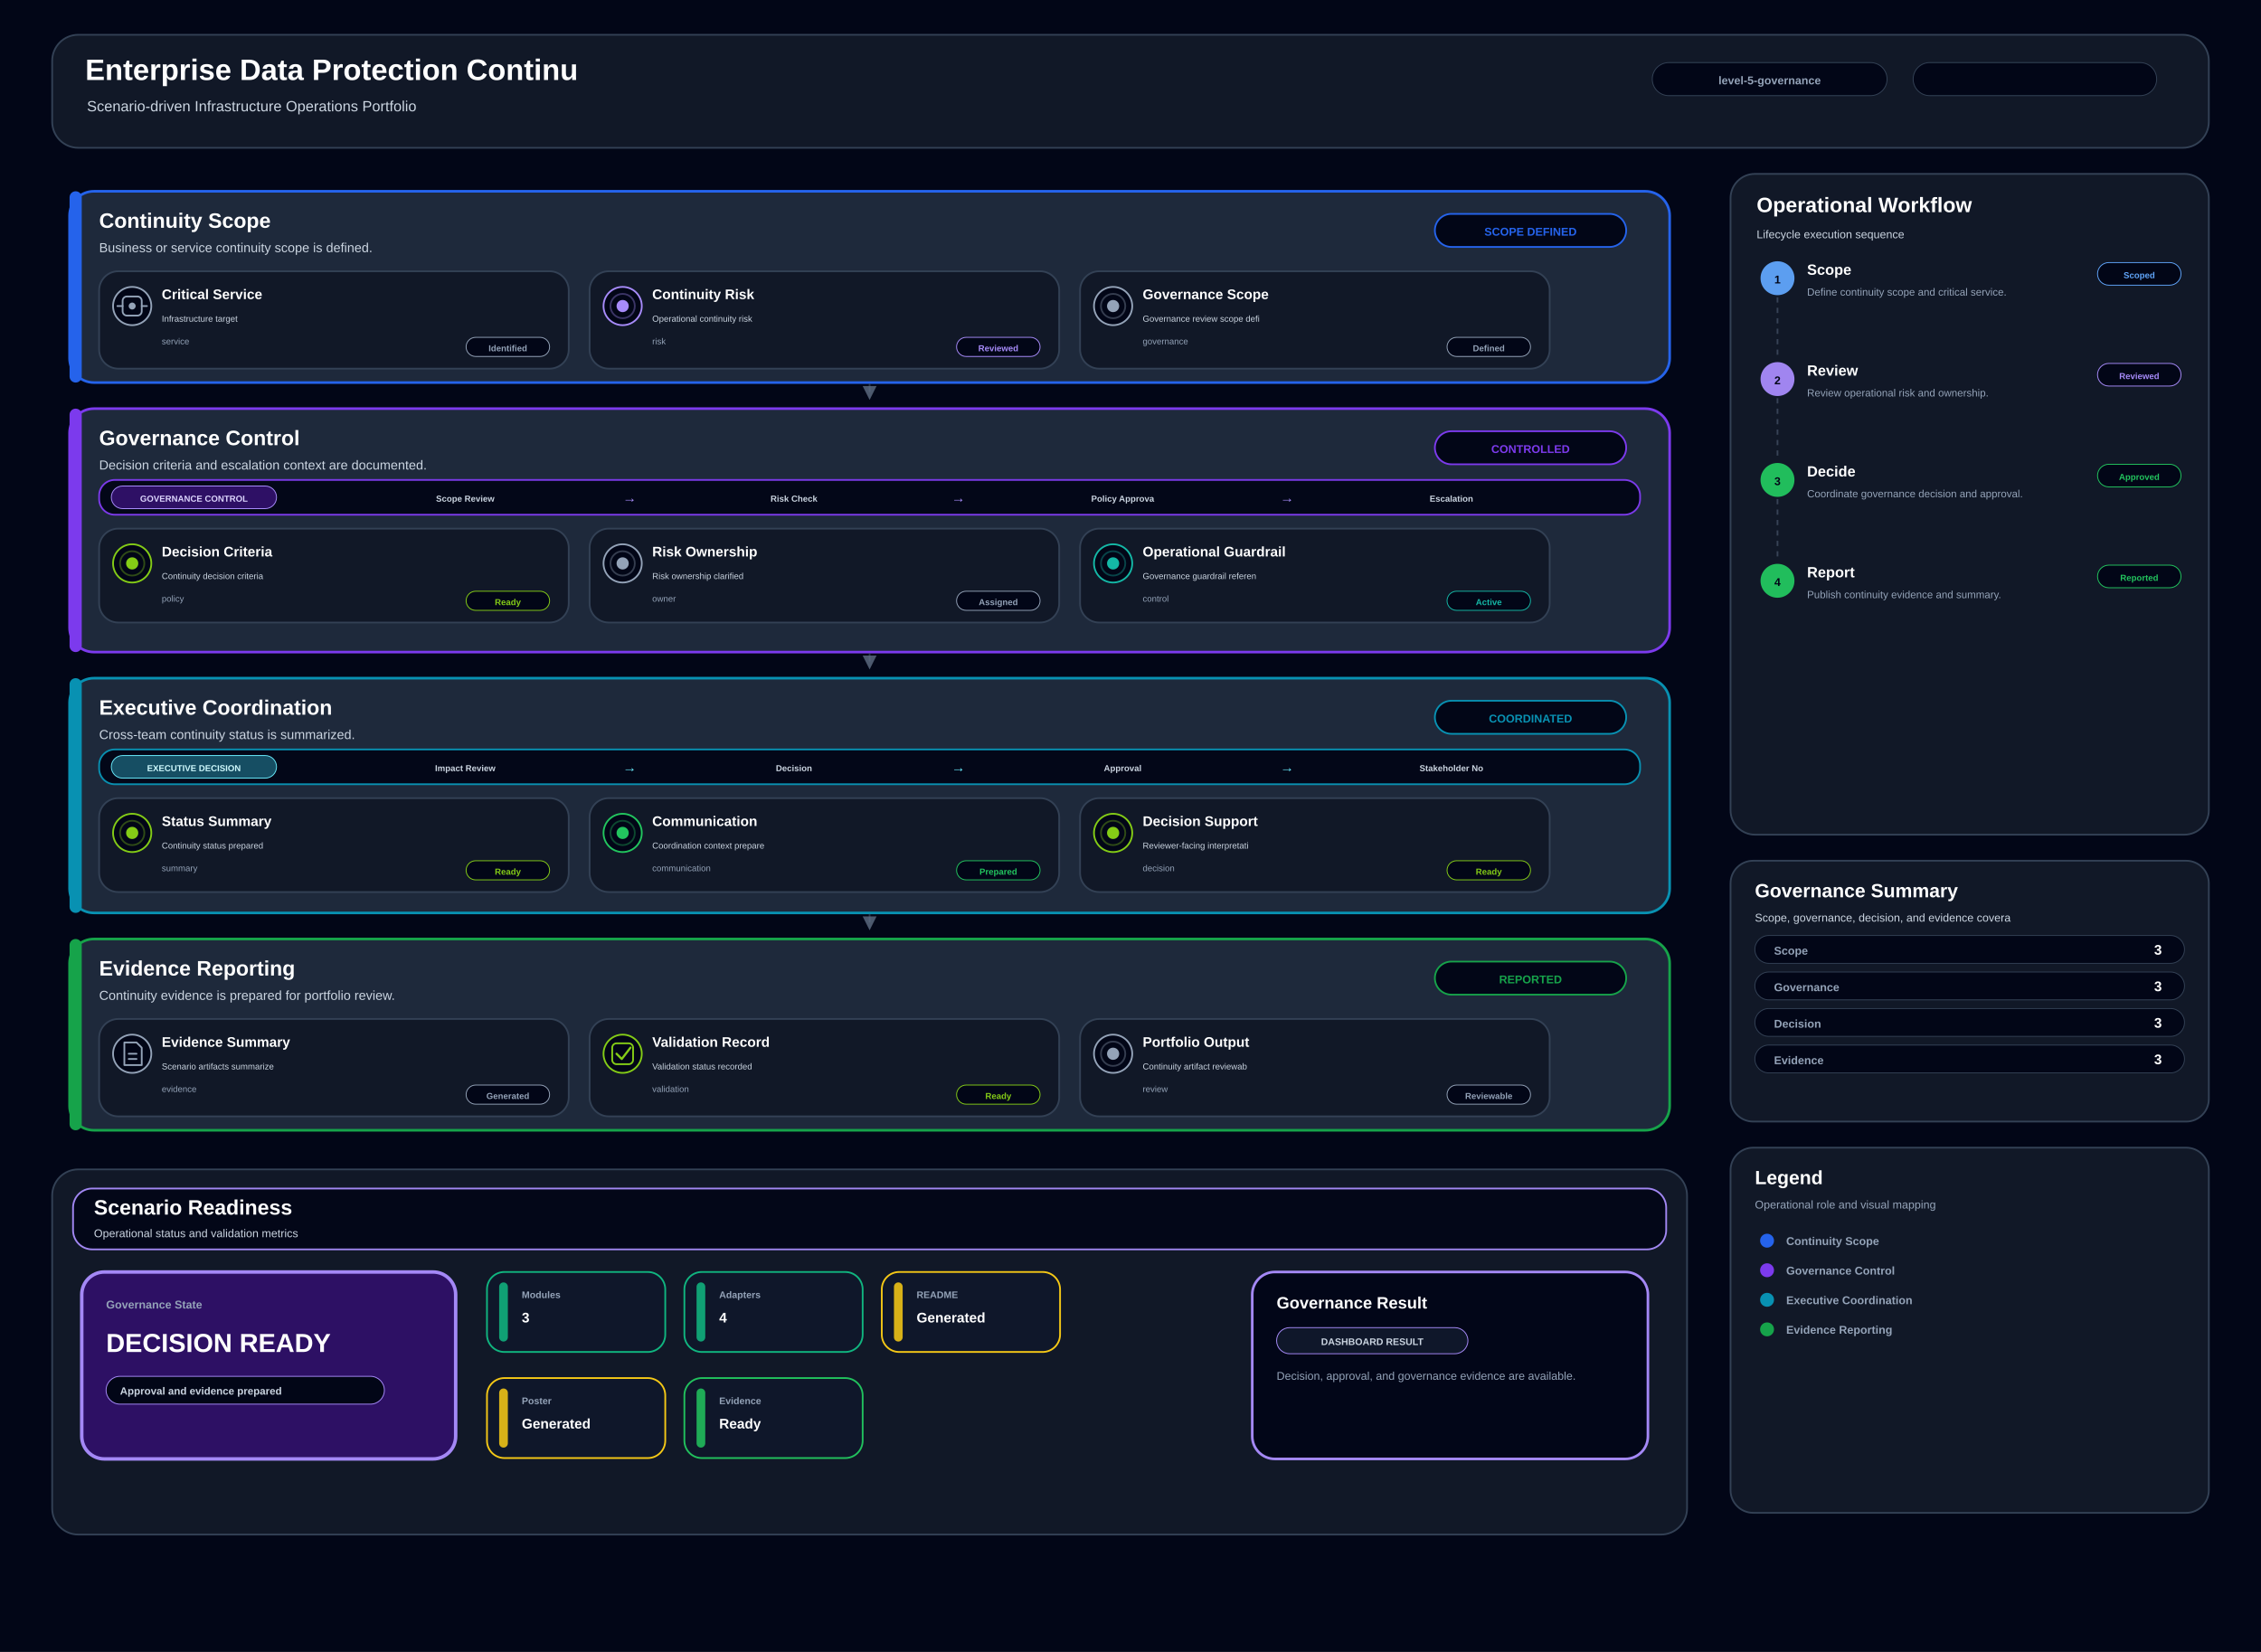
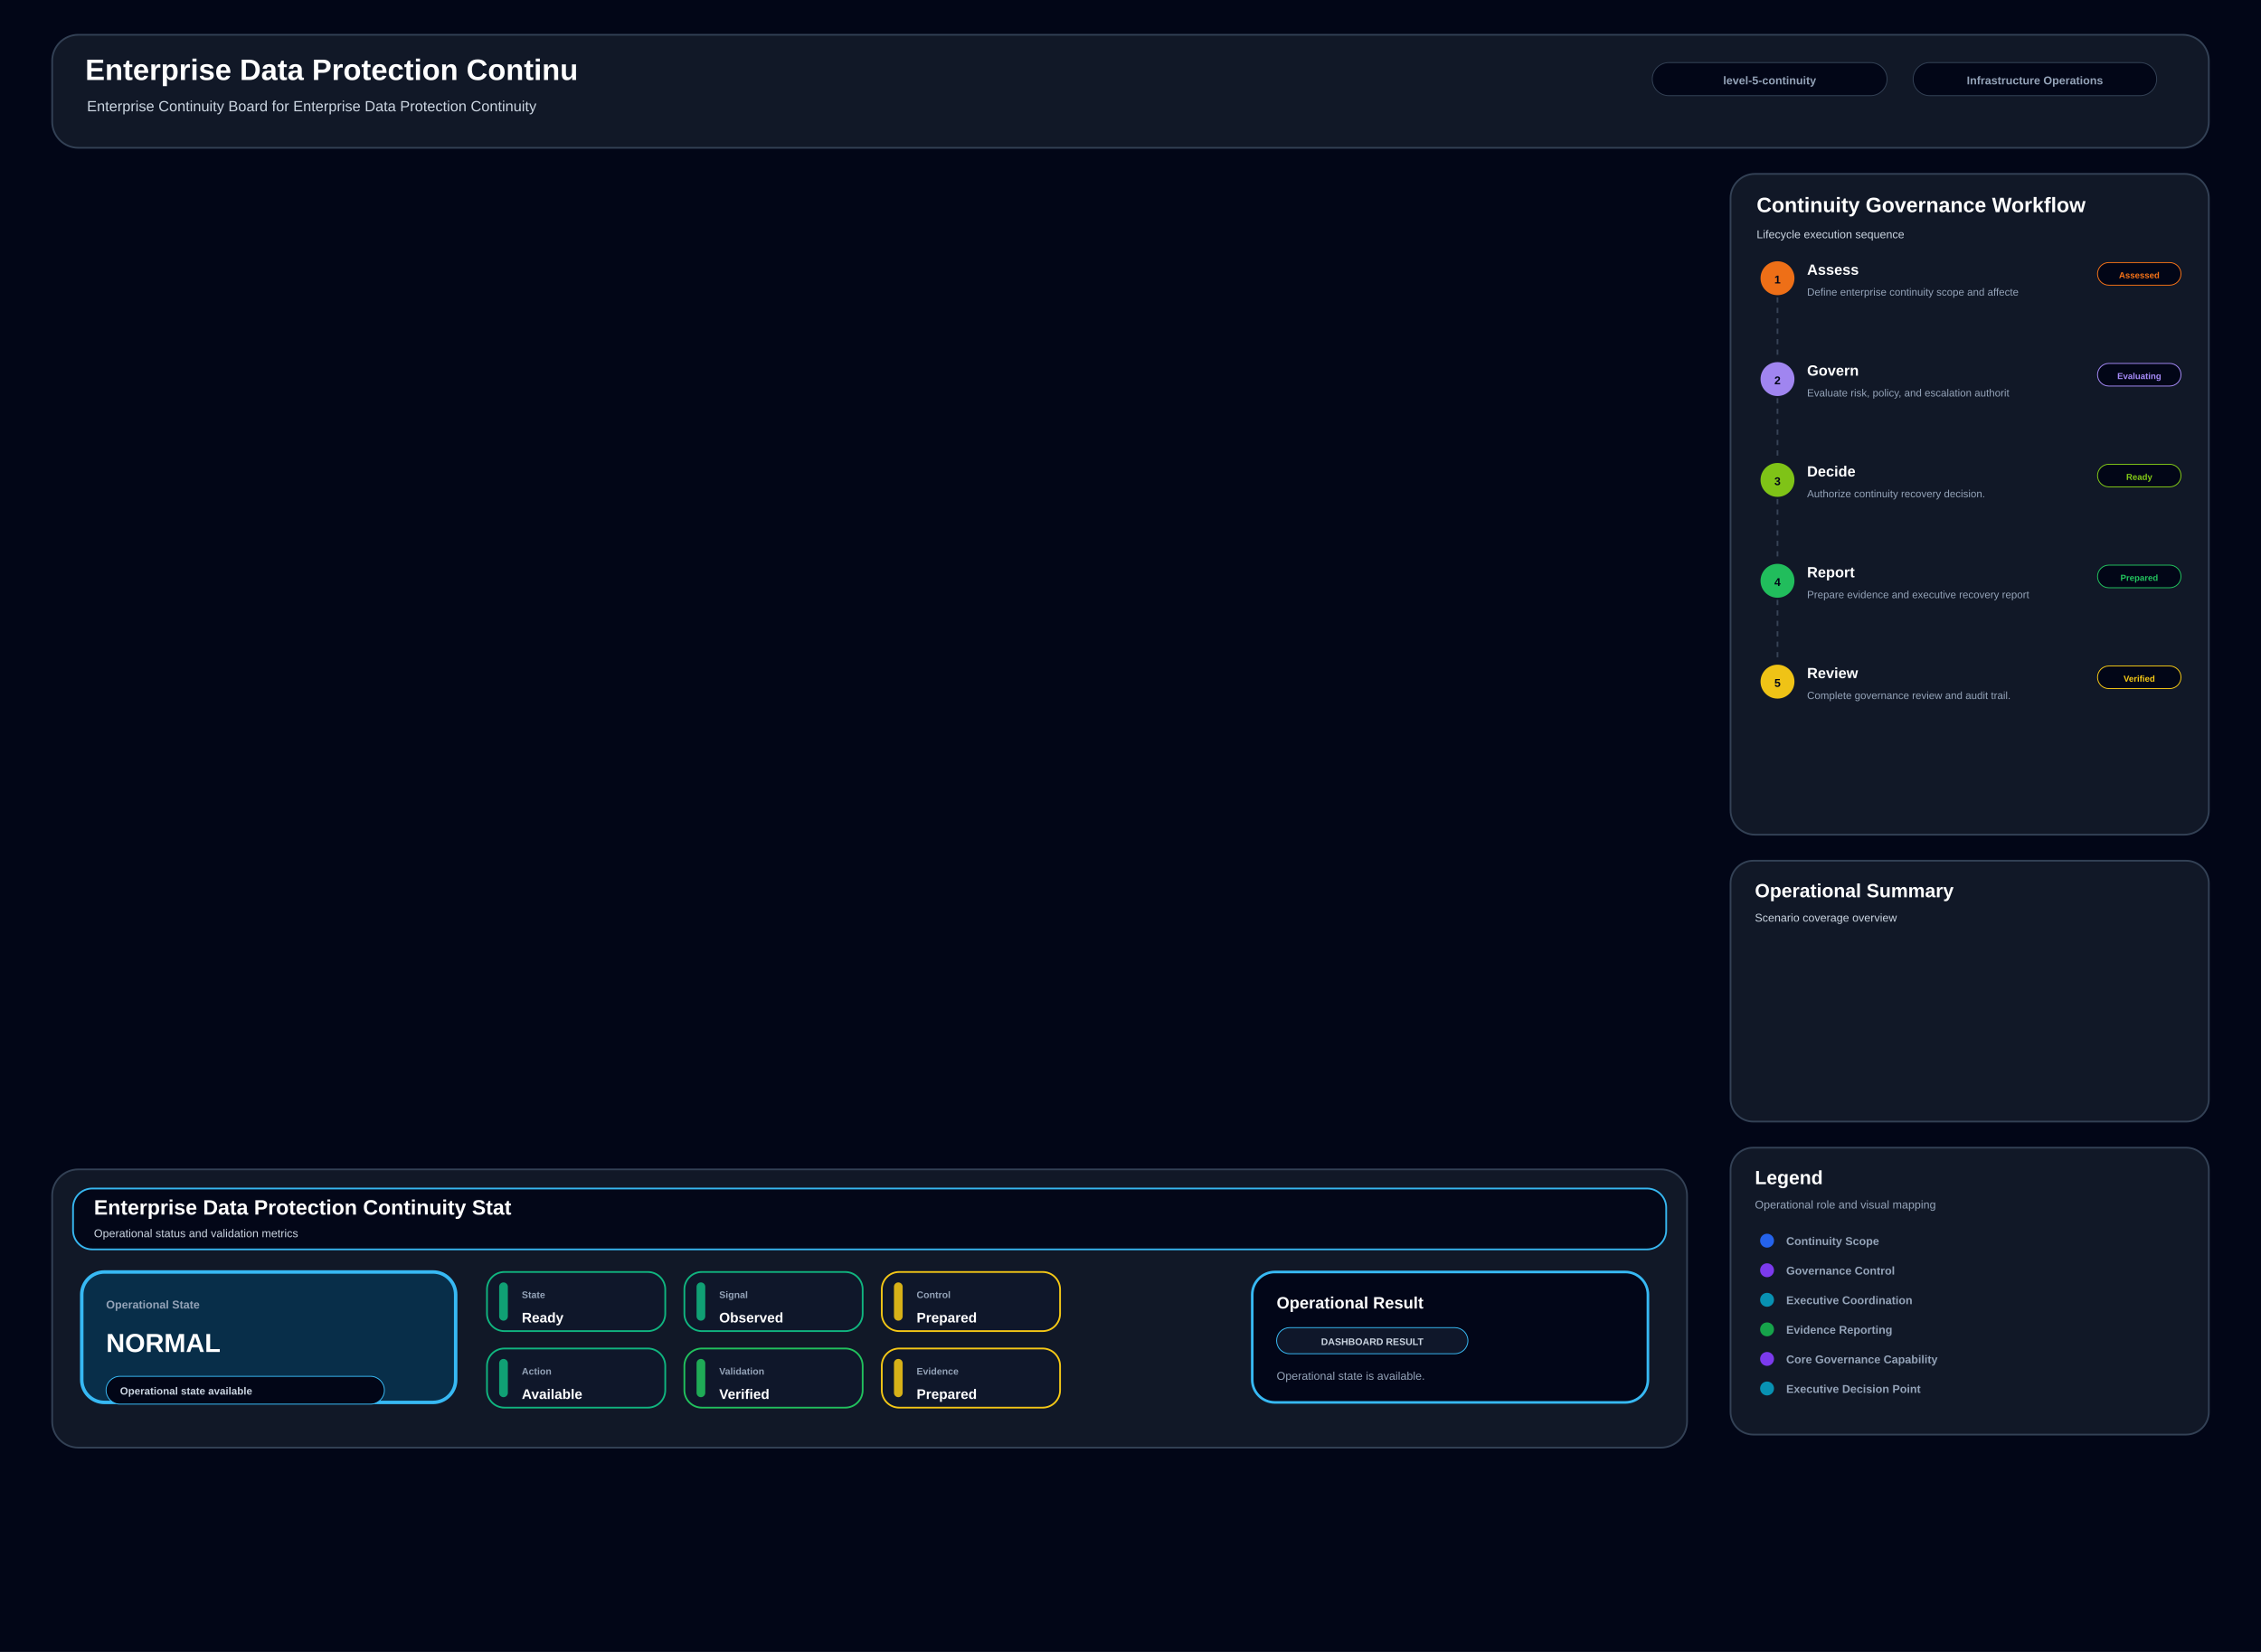
<svg xmlns="http://www.w3.org/2000/svg" width="2600" height="1900" viewBox="0 0 2600 1900" font-family="Arial, Helvetica, sans-serif">
  <style>text { font-family: Arial, Helvetica, sans-serif; letter-spacing: normal; word-spacing: normal; text-rendering: optimizeLegibility; font-kerning: normal; }</style>
  <style>text { font-family: Arial, Helvetica, sans-serif; letter-spacing: normal; word-spacing: normal; text-rendering: optimizeLegibility; font-kerning: normal; }</style>
  <rect width="2600" height="1900" fill="#020617" />
  <rect x="60" y="40" width="2480" height="130" rx="30" fill="#111827" stroke="#334155" stroke-width="2" />
  <text x="98" y="92" fill="#ffffff" font-size="34" font-weight="bold">Enterprise Data Protection Continu</text>
-   <text x="100" y="128" fill="#cbd5e1" font-size="17">Scenario-driven Infrastructure Operations Portfolio</text>
+   <text x="100" y="128" fill="#cbd5e1" font-size="17">Enterprise Continuity Board for Enterprise Data Protection Continuity</text>
  <rect x="1900" y="72" width="270" height="38" rx="19" fill="#020617" stroke="#334155" stroke-width="1" />
-   <text x="2035" y="97" fill="#94a3b8" font-size="13" text-anchor="middle" font-weight="bold">level-5-governance</text>
+   <text x="2035" y="97" fill="#94a3b8" font-size="13" text-anchor="middle" font-weight="bold">level-5-continuity</text>
  <rect x="2200" y="72" width="280" height="38" rx="19" fill="#020617" stroke="#334155" stroke-width="1" />
-   <text x="2340" y="97" fill="#94a3b8" font-size="13" text-anchor="middle" font-weight="bold" />
-   <rect x="80" y="220" width="1840" height="220" rx="28" fill="#1e293b" stroke="#2563eb" stroke-width="3" />
-   <rect x="80" y="220" width="14" height="220" rx="7" fill="#2563eb" />
-   <text x="114" y="262" fill="#ffffff" font-size="24" font-weight="bold">Continuity Scope</text>
-   <text x="114" y="290" fill="#cbd5e1" font-size="15">Business or service continuity scope is defined.</text>
-   <rect x="1650" y="246" width="220" height="38" rx="19" fill="#020617" stroke="#2563eb" stroke-width="2" />
-   <text x="1760" y="271" fill="#2563eb" font-size="13" text-anchor="middle" font-weight="bold">SCOPE DEFINED</text>
-   <rect x="114" y="312" width="540" height="112" rx="22" fill="#111827" stroke="#334155" stroke-width="2" />
-   <circle cx="152" cy="352" r="22" fill="#020617" stroke="#94a3b8" stroke-width="2" />
-   <rect x="141" y="341" width="22" height="22" rx="5" fill="none" stroke="#94a3b8" stroke-width="2" />
-   <circle cx="152" cy="352" r="4" fill="#94a3b8" />
-   <line x1="135" y1="352" x2="141" y2="352" stroke="#94a3b8" stroke-width="2" stroke-linecap="round" />
-   <line x1="163" y1="352" x2="169" y2="352" stroke="#94a3b8" stroke-width="2" stroke-linecap="round" />
-   <text x="186" y="344" fill="#ffffff" font-size="16" font-weight="bold">Critical Service</text>
-   <text x="186" y="370" fill="#cbd5e1" font-size="10">Infrastructure target</text>
-   <text x="186" y="396" fill="#94a3b8" font-size="10">service</text>
-   <rect x="536" y="388" width="96" height="22" rx="11" fill="#020617" stroke="#94a3b8" stroke-width="1" />
-   <text x="584" y="404" fill="#94a3b8" font-size="10" text-anchor="middle" font-weight="bold">Identified</text>
-   <rect x="678" y="312" width="540" height="112" rx="22" fill="#111827" stroke="#334155" stroke-width="2" />
-   <circle cx="716" cy="352" r="22" fill="#020617" stroke="#a78bfa" stroke-width="2" />
-   <circle cx="716" cy="352" r="7" fill="#a78bfa" />
-   <circle cx="716" cy="352" r="14" fill="none" stroke="#a78bfa" stroke-width="2" opacity="0.35" />
-   <text x="750" y="344" fill="#ffffff" font-size="16" font-weight="bold">Continuity Risk</text>
-   <text x="750" y="370" fill="#cbd5e1" font-size="10">Operational continuity risk </text>
-   <text x="750" y="396" fill="#94a3b8" font-size="10">risk</text>
-   <rect x="1100" y="388" width="96" height="22" rx="11" fill="#020617" stroke="#a78bfa" stroke-width="1" />
-   <text x="1148" y="404" fill="#a78bfa" font-size="10" text-anchor="middle" font-weight="bold">Reviewed</text>
-   <rect x="1242" y="312" width="540" height="112" rx="22" fill="#111827" stroke="#334155" stroke-width="2" />
-   <circle cx="1280" cy="352" r="22" fill="#020617" stroke="#94a3b8" stroke-width="2" />
-   <circle cx="1280" cy="352" r="7" fill="#94a3b8" />
-   <circle cx="1280" cy="352" r="14" fill="none" stroke="#94a3b8" stroke-width="2" opacity="0.35" />
-   <text x="1314" y="344" fill="#ffffff" font-size="16" font-weight="bold">Governance Scope</text>
-   <text x="1314" y="370" fill="#cbd5e1" font-size="10">Governance review scope defi</text>
-   <text x="1314" y="396" fill="#94a3b8" font-size="10">governance</text>
-   <rect x="1664" y="388" width="96" height="22" rx="11" fill="#020617" stroke="#94a3b8" stroke-width="1" />
-   <text x="1712" y="404" fill="#94a3b8" font-size="10" text-anchor="middle" font-weight="bold">Defined</text>
-   <rect x="80" y="470" width="1840" height="280" rx="28" fill="#1e293b" stroke="#7c3aed" stroke-width="3" />
-   <rect x="80" y="470" width="14" height="280" rx="7" fill="#7c3aed" />
-   <text x="114" y="512" fill="#ffffff" font-size="24" font-weight="bold">Governance Control</text>
-   <text x="114" y="540" fill="#cbd5e1" font-size="15">Decision criteria and escalation context are documented.</text>
-   <rect x="1650" y="496" width="220" height="38" rx="19" fill="#020617" stroke="#7c3aed" stroke-width="2" />
-   <text x="1760" y="521" fill="#7c3aed" font-size="13" text-anchor="middle" font-weight="bold">CONTROLLED</text>
-   <rect x="114" y="552" width="1772" height="40" rx="18" fill="#020617" stroke="#7c3aed" stroke-width="2" opacity="0.98" />
-   <rect x="128" y="559" width="190" height="26" rx="13" fill="#2e1065" stroke="#a78bfa" stroke-width="1" />
-   <text x="223.0" y="577" fill="#ddd6fe" font-size="10" text-anchor="middle" font-weight="bold">GOVERNANCE CONTROL</text>
-   <text x="535.0" y="577" fill="#cbd5e1" font-size="10" text-anchor="middle" font-weight="bold">Scope Review</text>
-   <text x="724.0" y="578" fill="#a78bfa" font-size="16" text-anchor="middle" font-weight="bold">→</text>
-   <text x="913.0" y="577" fill="#cbd5e1" font-size="10" text-anchor="middle" font-weight="bold">Risk Check</text>
-   <text x="1102.0" y="578" fill="#a78bfa" font-size="16" text-anchor="middle" font-weight="bold">→</text>
-   <text x="1291.0" y="577" fill="#cbd5e1" font-size="10" text-anchor="middle" font-weight="bold">Policy Approva</text>
-   <text x="1480.0" y="578" fill="#a78bfa" font-size="16" text-anchor="middle" font-weight="bold">→</text>
-   <text x="1669.0" y="577" fill="#cbd5e1" font-size="10" text-anchor="middle" font-weight="bold">Escalation</text>
-   <rect x="114" y="608" width="540" height="108" rx="22" fill="#111827" stroke="#334155" stroke-width="2" />
-   <circle cx="152" cy="648" r="22" fill="#020617" stroke="#84cc16" stroke-width="2" />
-   <circle cx="152" cy="648" r="7" fill="#84cc16" />
-   <circle cx="152" cy="648" r="14" fill="none" stroke="#84cc16" stroke-width="2" opacity="0.35" />
-   <text x="186" y="640" fill="#ffffff" font-size="16" font-weight="bold">Decision Criteria</text>
-   <text x="186" y="666" fill="#cbd5e1" font-size="10">Continuity decision criteria</text>
-   <text x="186" y="692" fill="#94a3b8" font-size="10">policy</text>
-   <rect x="536" y="680" width="96" height="22" rx="11" fill="#020617" stroke="#84cc16" stroke-width="1" />
-   <text x="584" y="696" fill="#84cc16" font-size="10" text-anchor="middle" font-weight="bold">Ready</text>
-   <rect x="678" y="608" width="540" height="108" rx="22" fill="#111827" stroke="#334155" stroke-width="2" />
-   <circle cx="716" cy="648" r="22" fill="#020617" stroke="#94a3b8" stroke-width="2" />
-   <circle cx="716" cy="648" r="7" fill="#94a3b8" />
-   <circle cx="716" cy="648" r="14" fill="none" stroke="#94a3b8" stroke-width="2" opacity="0.35" />
-   <text x="750" y="640" fill="#ffffff" font-size="16" font-weight="bold">Risk Ownership</text>
-   <text x="750" y="666" fill="#cbd5e1" font-size="10">Risk ownership clarified</text>
-   <text x="750" y="692" fill="#94a3b8" font-size="10">owner</text>
-   <rect x="1100" y="680" width="96" height="22" rx="11" fill="#020617" stroke="#94a3b8" stroke-width="1" />
-   <text x="1148" y="696" fill="#94a3b8" font-size="10" text-anchor="middle" font-weight="bold">Assigned</text>
-   <rect x="1242" y="608" width="540" height="108" rx="22" fill="#111827" stroke="#334155" stroke-width="2" />
-   <circle cx="1280" cy="648" r="22" fill="#020617" stroke="#14b8a6" stroke-width="2" />
-   <circle cx="1280" cy="648" r="7" fill="#14b8a6" />
-   <circle cx="1280" cy="648" r="14" fill="none" stroke="#14b8a6" stroke-width="2" opacity="0.35" />
-   <text x="1314" y="640" fill="#ffffff" font-size="16" font-weight="bold">Operational Guardrail</text>
-   <text x="1314" y="666" fill="#cbd5e1" font-size="10">Governance guardrail referen</text>
-   <text x="1314" y="692" fill="#94a3b8" font-size="10">control</text>
-   <rect x="1664" y="680" width="96" height="22" rx="11" fill="#020617" stroke="#14b8a6" stroke-width="1" />
-   <text x="1712" y="696" fill="#14b8a6" font-size="10" text-anchor="middle" font-weight="bold">Active</text>
-   <rect x="80" y="780" width="1840" height="270" rx="28" fill="#1e293b" stroke="#0891b2" stroke-width="3" />
-   <rect x="80" y="780" width="14" height="270" rx="7" fill="#0891b2" />
-   <text x="114" y="822" fill="#ffffff" font-size="24" font-weight="bold">Executive Coordination</text>
-   <text x="114" y="850" fill="#cbd5e1" font-size="15">Cross-team continuity status is summarized.</text>
-   <rect x="1650" y="806" width="220" height="38" rx="19" fill="#020617" stroke="#0891b2" stroke-width="2" />
-   <text x="1760" y="831" fill="#0891b2" font-size="13" text-anchor="middle" font-weight="bold">COORDINATED</text>
-   <rect x="114" y="862" width="1772" height="40" rx="18" fill="#020617" stroke="#0891b2" stroke-width="2" opacity="0.98" />
-   <rect x="128" y="869" width="190" height="26" rx="13" fill="#164e63" stroke="#67e8f9" stroke-width="1" />
-   <text x="223.0" y="887" fill="#cffafe" font-size="10" text-anchor="middle" font-weight="bold">EXECUTIVE DECISION</text>
-   <text x="535.0" y="887" fill="#cbd5e1" font-size="10" text-anchor="middle" font-weight="bold">Impact Review</text>
-   <text x="724.0" y="888" fill="#67e8f9" font-size="16" text-anchor="middle" font-weight="bold">→</text>
-   <text x="913.0" y="887" fill="#cbd5e1" font-size="10" text-anchor="middle" font-weight="bold">Decision</text>
-   <text x="1102.0" y="888" fill="#67e8f9" font-size="16" text-anchor="middle" font-weight="bold">→</text>
-   <text x="1291.0" y="887" fill="#cbd5e1" font-size="10" text-anchor="middle" font-weight="bold">Approval</text>
-   <text x="1480.0" y="888" fill="#67e8f9" font-size="16" text-anchor="middle" font-weight="bold">→</text>
-   <text x="1669.0" y="887" fill="#cbd5e1" font-size="10" text-anchor="middle" font-weight="bold">Stakeholder No</text>
-   <rect x="114" y="918" width="540" height="108" rx="22" fill="#111827" stroke="#334155" stroke-width="2" />
-   <circle cx="152" cy="958" r="22" fill="#020617" stroke="#84cc16" stroke-width="2" />
-   <circle cx="152" cy="958" r="7" fill="#84cc16" />
-   <circle cx="152" cy="958" r="14" fill="none" stroke="#84cc16" stroke-width="2" opacity="0.35" />
-   <text x="186" y="950" fill="#ffffff" font-size="16" font-weight="bold">Status Summary</text>
-   <text x="186" y="976" fill="#cbd5e1" font-size="10">Continuity status prepared</text>
-   <text x="186" y="1002" fill="#94a3b8" font-size="10">summary</text>
-   <rect x="536" y="990" width="96" height="22" rx="11" fill="#020617" stroke="#84cc16" stroke-width="1" />
-   <text x="584" y="1006" fill="#84cc16" font-size="10" text-anchor="middle" font-weight="bold">Ready</text>
-   <rect x="678" y="918" width="540" height="108" rx="22" fill="#111827" stroke="#334155" stroke-width="2" />
-   <circle cx="716" cy="958" r="22" fill="#020617" stroke="#22c55e" stroke-width="2" />
-   <circle cx="716" cy="958" r="7" fill="#22c55e" />
-   <circle cx="716" cy="958" r="14" fill="none" stroke="#22c55e" stroke-width="2" opacity="0.35" />
-   <text x="750" y="950" fill="#ffffff" font-size="16" font-weight="bold">Communication</text>
-   <text x="750" y="976" fill="#cbd5e1" font-size="10">Coordination context prepare</text>
-   <text x="750" y="1002" fill="#94a3b8" font-size="10">communication</text>
-   <rect x="1100" y="990" width="96" height="22" rx="11" fill="#020617" stroke="#22c55e" stroke-width="1" />
-   <text x="1148" y="1006" fill="#22c55e" font-size="10" text-anchor="middle" font-weight="bold">Prepared</text>
-   <rect x="1242" y="918" width="540" height="108" rx="22" fill="#111827" stroke="#334155" stroke-width="2" />
-   <circle cx="1280" cy="958" r="22" fill="#020617" stroke="#84cc16" stroke-width="2" />
-   <circle cx="1280" cy="958" r="7" fill="#84cc16" />
-   <circle cx="1280" cy="958" r="14" fill="none" stroke="#84cc16" stroke-width="2" opacity="0.35" />
-   <text x="1314" y="950" fill="#ffffff" font-size="16" font-weight="bold">Decision Support</text>
-   <text x="1314" y="976" fill="#cbd5e1" font-size="10">Reviewer-facing interpretati</text>
-   <text x="1314" y="1002" fill="#94a3b8" font-size="10">decision</text>
-   <rect x="1664" y="990" width="96" height="22" rx="11" fill="#020617" stroke="#84cc16" stroke-width="1" />
-   <text x="1712" y="1006" fill="#84cc16" font-size="10" text-anchor="middle" font-weight="bold">Ready</text>
-   <rect x="80" y="1080" width="1840" height="220" rx="28" fill="#1e293b" stroke="#16a34a" stroke-width="3" />
-   <rect x="80" y="1080" width="14" height="220" rx="7" fill="#16a34a" />
-   <text x="114" y="1122" fill="#ffffff" font-size="24" font-weight="bold">Evidence Reporting</text>
-   <text x="114" y="1150" fill="#cbd5e1" font-size="15">Continuity evidence is prepared for portfolio review.</text>
-   <rect x="1650" y="1106" width="220" height="38" rx="19" fill="#020617" stroke="#16a34a" stroke-width="2" />
-   <text x="1760" y="1131" fill="#16a34a" font-size="13" text-anchor="middle" font-weight="bold">REPORTED</text>
-   <rect x="114" y="1172" width="540" height="112" rx="22" fill="#111827" stroke="#334155" stroke-width="2" />
-   <circle cx="152" cy="1212" r="22" fill="#020617" stroke="#94a3b8" stroke-width="2" />
-   <polygon points="143,1199 157,1199 163,1205 163,1225 143,1225" fill="none" stroke="#94a3b8" stroke-width="2" stroke-linejoin="round" />
-   <line x1="148" y1="1212" x2="157" y2="1212" stroke="#94a3b8" stroke-width="2" stroke-linecap="round" />
-   <line x1="148" y1="1218" x2="157" y2="1218" stroke="#94a3b8" stroke-width="2" stroke-linecap="round" />
-   <text x="186" y="1204" fill="#ffffff" font-size="16" font-weight="bold">Evidence Summary</text>
-   <text x="186" y="1230" fill="#cbd5e1" font-size="10">Scenario artifacts summarize</text>
-   <text x="186" y="1256" fill="#94a3b8" font-size="10">evidence</text>
-   <rect x="536" y="1248" width="96" height="22" rx="11" fill="#020617" stroke="#94a3b8" stroke-width="1" />
-   <text x="584" y="1264" fill="#94a3b8" font-size="10" text-anchor="middle" font-weight="bold">Generated</text>
-   <rect x="678" y="1172" width="540" height="112" rx="22" fill="#111827" stroke="#334155" stroke-width="2" />
-   <circle cx="716" cy="1212" r="22" fill="#020617" stroke="#84cc16" stroke-width="2" />
-   <rect x="704" y="1200" width="24" height="24" rx="5" fill="none" stroke="#84cc16" stroke-width="2" />
-   <polyline points="709,1212 715,1218 725,1205" fill="none" stroke="#84cc16" stroke-width="2.5" stroke-linecap="round" stroke-linejoin="round" />
-   <text x="750" y="1204" fill="#ffffff" font-size="16" font-weight="bold">Validation Record</text>
-   <text x="750" y="1230" fill="#cbd5e1" font-size="10">Validation status recorded</text>
-   <text x="750" y="1256" fill="#94a3b8" font-size="10">validation</text>
-   <rect x="1100" y="1248" width="96" height="22" rx="11" fill="#020617" stroke="#84cc16" stroke-width="1" />
-   <text x="1148" y="1264" fill="#84cc16" font-size="10" text-anchor="middle" font-weight="bold">Ready</text>
-   <rect x="1242" y="1172" width="540" height="112" rx="22" fill="#111827" stroke="#334155" stroke-width="2" />
-   <circle cx="1280" cy="1212" r="22" fill="#020617" stroke="#94a3b8" stroke-width="2" />
-   <circle cx="1280" cy="1212" r="7" fill="#94a3b8" />
-   <circle cx="1280" cy="1212" r="14" fill="none" stroke="#94a3b8" stroke-width="2" opacity="0.35" />
-   <text x="1314" y="1204" fill="#ffffff" font-size="16" font-weight="bold">Portfolio Output</text>
-   <text x="1314" y="1230" fill="#cbd5e1" font-size="10">Continuity artifact reviewab</text>
-   <text x="1314" y="1256" fill="#94a3b8" font-size="10">review</text>
-   <rect x="1664" y="1248" width="96" height="22" rx="11" fill="#020617" stroke="#94a3b8" stroke-width="1" />
-   <text x="1712" y="1264" fill="#94a3b8" font-size="10" text-anchor="middle" font-weight="bold">Reviewable</text>
-   <line x1="1000.0" y1="450" x2="1000.0" y2="442" stroke="#475569" stroke-width="2" stroke-linecap="round" stroke-dasharray="8 8" opacity="0.55" />
-   <polygon points="992.0,444 1008.0,444 1000.0,460" fill="#64748b" opacity="0.75" />
-   <line x1="1000.0" y1="760" x2="1000.0" y2="752" stroke="#475569" stroke-width="2" stroke-linecap="round" stroke-dasharray="8 8" opacity="0.55" />
-   <polygon points="992.0,754 1008.0,754 1000.0,770" fill="#64748b" opacity="0.75" />
-   <line x1="1000.0" y1="1060" x2="1000.0" y2="1052" stroke="#475569" stroke-width="2" stroke-linecap="round" stroke-dasharray="8 8" opacity="0.55" />
-   <polygon points="992.0,1054 1008.0,1054 1000.0,1070" fill="#64748b" opacity="0.75" />
+   <text x="2340" y="97" fill="#94a3b8" font-size="13" text-anchor="middle" font-weight="bold">Infrastructure Operations</text>
  <rect x="1990" y="200" width="550" height="760" rx="28" fill="#111827" stroke="#334155" stroke-width="2" />
-   <text x="2020" y="244" fill="#ffffff" font-size="24" font-weight="bold">Operational Workflow</text>
+   <text x="2020" y="244" fill="#ffffff" font-size="24" font-weight="bold">Continuity Governance Workflow</text>
  <text x="2020" y="274" fill="#cbd5e1" font-size="13">Lifecycle execution sequence</text>
-   <circle cx="2044" cy="320" r="18" fill="#60a5fa" stroke="#60a5fa" stroke-width="3" opacity="0.95" />
+   <circle cx="2044" cy="320" r="18" fill="#f97316" stroke="#f97316" stroke-width="3" opacity="0.95" />
  <text x="2044" y="326" fill="#020617" font-size="13" text-anchor="middle" font-weight="bold">1</text>
-   <text x="2078" y="316" fill="#ffffff" font-size="17" font-weight="bold">Scope</text>
-   <text x="2078" y="340" fill="#94a3b8" font-size="12">Define continuity scope and critical service.</text>
-   <rect x="2412" y="302" width="96" height="26" rx="13" fill="#020617" stroke="#60a5fa" stroke-width="1" />
-   <text x="2460" y="320" fill="#60a5fa" font-size="10" text-anchor="middle" font-weight="bold">Scoped</text>
+   <text x="2078" y="316" fill="#ffffff" font-size="17" font-weight="bold">Assess</text>
+   <text x="2078" y="340" fill="#94a3b8" font-size="12">Define enterprise continuity scope and affecte</text>
+   <rect x="2412" y="302" width="96" height="26" rx="13" fill="#020617" stroke="#f97316" stroke-width="1" />
+   <text x="2460" y="320" fill="#f97316" font-size="10" text-anchor="middle" font-weight="bold">Assessed</text>
  <line x1="2044" y1="342" x2="2044" y2="412" stroke="#475569" stroke-width="2" stroke-dasharray="6 6" opacity="0.7" />
  <circle cx="2044" cy="436" r="18" fill="#a78bfa" stroke="#a78bfa" stroke-width="3" opacity="0.95" />
  <text x="2044" y="442" fill="#020617" font-size="13" text-anchor="middle" font-weight="bold">2</text>
-   <text x="2078" y="432" fill="#ffffff" font-size="17" font-weight="bold">Review</text>
-   <text x="2078" y="456" fill="#94a3b8" font-size="12">Review operational risk and ownership.</text>
+   <text x="2078" y="432" fill="#ffffff" font-size="17" font-weight="bold">Govern</text>
+   <text x="2078" y="456" fill="#94a3b8" font-size="12">Evaluate risk, policy, and escalation authorit</text>
  <rect x="2412" y="418" width="96" height="26" rx="13" fill="#020617" stroke="#a78bfa" stroke-width="1" />
-   <text x="2460" y="436" fill="#a78bfa" font-size="10" text-anchor="middle" font-weight="bold">Reviewed</text>
+   <text x="2460" y="436" fill="#a78bfa" font-size="10" text-anchor="middle" font-weight="bold">Evaluating</text>
  <line x1="2044" y1="458" x2="2044" y2="528" stroke="#475569" stroke-width="2" stroke-dasharray="6 6" opacity="0.7" />
-   <circle cx="2044" cy="552" r="18" fill="#22c55e" stroke="#22c55e" stroke-width="3" opacity="0.95" />
+   <circle cx="2044" cy="552" r="18" fill="#84cc16" stroke="#84cc16" stroke-width="3" opacity="0.95" />
  <text x="2044" y="558" fill="#020617" font-size="13" text-anchor="middle" font-weight="bold">3</text>
  <text x="2078" y="548" fill="#ffffff" font-size="17" font-weight="bold">Decide</text>
-   <text x="2078" y="572" fill="#94a3b8" font-size="12">Coordinate governance decision and approval.</text>
-   <rect x="2412" y="534" width="96" height="26" rx="13" fill="#020617" stroke="#22c55e" stroke-width="1" />
-   <text x="2460" y="552" fill="#22c55e" font-size="10" text-anchor="middle" font-weight="bold">Approved</text>
+   <text x="2078" y="572" fill="#94a3b8" font-size="12">Authorize continuity recovery decision.</text>
+   <rect x="2412" y="534" width="96" height="26" rx="13" fill="#020617" stroke="#84cc16" stroke-width="1" />
+   <text x="2460" y="552" fill="#84cc16" font-size="10" text-anchor="middle" font-weight="bold">Ready</text>
  <line x1="2044" y1="574" x2="2044" y2="644" stroke="#475569" stroke-width="2" stroke-dasharray="6 6" opacity="0.7" />
  <circle cx="2044" cy="668" r="18" fill="#22c55e" stroke="#22c55e" stroke-width="3" opacity="0.95" />
  <text x="2044" y="674" fill="#020617" font-size="13" text-anchor="middle" font-weight="bold">4</text>
  <text x="2078" y="664" fill="#ffffff" font-size="17" font-weight="bold">Report</text>
-   <text x="2078" y="688" fill="#94a3b8" font-size="12">Publish continuity evidence and summary.</text>
+   <text x="2078" y="688" fill="#94a3b8" font-size="12">Prepare evidence and executive recovery report</text>
  <rect x="2412" y="650" width="96" height="26" rx="13" fill="#020617" stroke="#22c55e" stroke-width="1" />
-   <text x="2460" y="668" fill="#22c55e" font-size="10" text-anchor="middle" font-weight="bold">Reported</text>
+   <text x="2460" y="668" fill="#22c55e" font-size="10" text-anchor="middle" font-weight="bold">Prepared</text>
+   <line x1="2044" y1="690" x2="2044" y2="760" stroke="#475569" stroke-width="2" stroke-dasharray="6 6" opacity="0.7" />
+   <circle cx="2044" cy="784" r="18" fill="#facc15" stroke="#facc15" stroke-width="3" opacity="0.95" />
+   <text x="2044" y="790" fill="#020617" font-size="13" text-anchor="middle" font-weight="bold">5</text>
+   <text x="2078" y="780" fill="#ffffff" font-size="17" font-weight="bold">Review</text>
+   <text x="2078" y="804" fill="#94a3b8" font-size="12">Complete governance review and audit trail.</text>
+   <rect x="2412" y="766" width="96" height="26" rx="13" fill="#020617" stroke="#facc15" stroke-width="1" />
+   <text x="2460" y="784" fill="#facc15" font-size="10" text-anchor="middle" font-weight="bold">Verified</text>
  <rect x="1990" y="990" width="550" height="300" rx="26" fill="#111827" stroke="#334155" stroke-width="2" />
-   <text x="2018" y="1032" fill="#ffffff" font-size="22" font-weight="bold">Governance Summary</text>
-   <text x="2018" y="1060" fill="#cbd5e1" font-size="13">Scope, governance, decision, and evidence covera</text>
-   <rect x="2018" y="1076" width="494" height="32" rx="16" fill="#020617" stroke="#334155" stroke-width="1" />
-   <text x="2040" y="1098" fill="#94a3b8" font-size="13" font-weight="bold">Scope</text>
-   <text x="2486" y="1098" fill="#ffffff" font-size="16" text-anchor="end" font-weight="bold">3</text>
-   <rect x="2018" y="1118" width="494" height="32" rx="16" fill="#020617" stroke="#334155" stroke-width="1" />
-   <text x="2040" y="1140" fill="#94a3b8" font-size="13" font-weight="bold">Governance</text>
-   <text x="2486" y="1140" fill="#ffffff" font-size="16" text-anchor="end" font-weight="bold">3</text>
-   <rect x="2018" y="1160" width="494" height="32" rx="16" fill="#020617" stroke="#334155" stroke-width="1" />
-   <text x="2040" y="1182" fill="#94a3b8" font-size="13" font-weight="bold">Decision</text>
-   <text x="2486" y="1182" fill="#ffffff" font-size="16" text-anchor="end" font-weight="bold">3</text>
-   <rect x="2018" y="1202" width="494" height="32" rx="16" fill="#020617" stroke="#334155" stroke-width="1" />
-   <text x="2040" y="1224" fill="#94a3b8" font-size="13" font-weight="bold">Evidence</text>
-   <text x="2486" y="1224" fill="#ffffff" font-size="16" text-anchor="end" font-weight="bold">3</text>
-   <rect x="60" y="1345" width="1880" height="420" rx="30" fill="#111827" stroke="#334155" stroke-width="2" />
-   <rect x="84" y="1367" width="1832" height="70" rx="22" fill="#020617" stroke="#a78bfa" stroke-width="2" opacity="0.96" />
-   <text x="108" y="1397" fill="#ffffff" font-size="24" font-weight="bold">Scenario Readiness</text>
+   <text x="2018" y="1032" fill="#ffffff" font-size="22" font-weight="bold">Operational Summary</text>
+   <text x="2018" y="1060" fill="#cbd5e1" font-size="13">Scenario coverage overview</text>
+   <rect x="60" y="1345" width="1880" height="320" rx="30" fill="#111827" stroke="#334155" stroke-width="2" />
+   <rect x="84" y="1367" width="1832" height="70" rx="22" fill="#020617" stroke="#38bdf8" stroke-width="2" opacity="0.96" />
+   <text x="108" y="1397" fill="#ffffff" font-size="24" font-weight="bold">Enterprise Data Protection Continuity Stat</text>
  <text x="108" y="1423" fill="#cbd5e1" font-size="13">Operational status and validation metrics</text>
-   <rect x="94" y="1463" width="430" height="215" rx="26" fill="#2e1065" stroke="#a78bfa" stroke-width="4" opacity="0.98" />
-   <text x="122" y="1505" fill="#94a3b8" font-size="13" font-weight="bold">Governance State</text>
-   <text x="122" y="1555" fill="#ffffff" font-size="30" font-weight="bold">DECISION READY</text>
-   <rect x="122" y="1583" width="320" height="32" rx="16" fill="#020617" stroke="#a78bfa" stroke-width="1" />
-   <text x="138" y="1604" fill="#cbd5e1" font-size="12" font-weight="bold">Approval and evidence prepared</text>
-   <rect x="560" y="1463" width="205" height="92" rx="20" fill="#0f172a" stroke="#10b981" stroke-width="2" opacity="0.98" />
-   <rect x="574" y="1475" width="10" height="68" rx="5" fill="#10b981" opacity="0.85" />
-   <text x="600" y="1493" fill="#94a3b8" font-size="11" font-weight="bold">Modules</text>
-   <text x="600" y="1521" fill="#ffffff" font-size="16" font-weight="bold">3</text>
-   <rect x="787" y="1463" width="205" height="92" rx="20" fill="#0f172a" stroke="#10b981" stroke-width="2" opacity="0.98" />
-   <rect x="801" y="1475" width="10" height="68" rx="5" fill="#10b981" opacity="0.85" />
-   <text x="827" y="1493" fill="#94a3b8" font-size="11" font-weight="bold">Adapters</text>
-   <text x="827" y="1521" fill="#ffffff" font-size="16" font-weight="bold">4</text>
-   <rect x="1014" y="1463" width="205" height="92" rx="20" fill="#0f172a" stroke="#facc15" stroke-width="2" opacity="0.98" />
-   <rect x="1028" y="1475" width="10" height="68" rx="5" fill="#facc15" opacity="0.85" />
-   <text x="1054" y="1493" fill="#94a3b8" font-size="11" font-weight="bold">README</text>
-   <text x="1054" y="1521" fill="#ffffff" font-size="16" font-weight="bold">Generated</text>
-   <rect x="560" y="1585" width="205" height="92" rx="20" fill="#0f172a" stroke="#facc15" stroke-width="2" opacity="0.98" />
-   <rect x="574" y="1597" width="10" height="68" rx="5" fill="#facc15" opacity="0.85" />
-   <text x="600" y="1615" fill="#94a3b8" font-size="11" font-weight="bold">Poster</text>
-   <text x="600" y="1643" fill="#ffffff" font-size="16" font-weight="bold">Generated</text>
-   <rect x="787" y="1585" width="205" height="92" rx="20" fill="#0f172a" stroke="#22c55e" stroke-width="2" opacity="0.98" />
-   <rect x="801" y="1597" width="10" height="68" rx="5" fill="#22c55e" opacity="0.85" />
-   <text x="827" y="1615" fill="#94a3b8" font-size="11" font-weight="bold">Evidence</text>
-   <text x="827" y="1643" fill="#ffffff" font-size="16" font-weight="bold">Ready</text>
-   <rect x="1440" y="1463" width="455" height="215" rx="26" fill="#020617" stroke="#a78bfa" stroke-width="3" opacity="0.98" />
-   <text x="1468" y="1505" fill="#ffffff" font-size="19" font-weight="bold">Governance Result</text>
-   <rect x="1468" y="1527" width="220" height="30" rx="15" fill="#0f172a" stroke="#a78bfa" stroke-width="1" />
+   <rect x="94" y="1463" width="430" height="150" rx="26" fill="#082f49" stroke="#38bdf8" stroke-width="4" opacity="0.98" />
+   <text x="122" y="1505" fill="#94a3b8" font-size="13" font-weight="bold">Operational State</text>
+   <text x="122" y="1555" fill="#ffffff" font-size="30" font-weight="bold">NORMAL</text>
+   <rect x="122" y="1583" width="320" height="32" rx="16" fill="#020617" stroke="#38bdf8" stroke-width="1" />
+   <text x="138" y="1604" fill="#cbd5e1" font-size="12" font-weight="bold">Operational state available</text>
+   <rect x="560" y="1463" width="205" height="68" rx="20" fill="#0f172a" stroke="#10b981" stroke-width="2" opacity="0.98" />
+   <rect x="574" y="1475" width="10" height="44" rx="5" fill="#10b981" opacity="0.85" />
+   <text x="600" y="1493" fill="#94a3b8" font-size="11" font-weight="bold">State</text>
+   <text x="600" y="1521" fill="#ffffff" font-size="16" font-weight="bold">Ready</text>
+   <rect x="787" y="1463" width="205" height="68" rx="20" fill="#0f172a" stroke="#10b981" stroke-width="2" opacity="0.98" />
+   <rect x="801" y="1475" width="10" height="44" rx="5" fill="#10b981" opacity="0.85" />
+   <text x="827" y="1493" fill="#94a3b8" font-size="11" font-weight="bold">Signal</text>
+   <text x="827" y="1521" fill="#ffffff" font-size="16" font-weight="bold">Observed</text>
+   <rect x="1014" y="1463" width="205" height="68" rx="20" fill="#0f172a" stroke="#facc15" stroke-width="2" opacity="0.98" />
+   <rect x="1028" y="1475" width="10" height="44" rx="5" fill="#facc15" opacity="0.85" />
+   <text x="1054" y="1493" fill="#94a3b8" font-size="11" font-weight="bold">Control</text>
+   <text x="1054" y="1521" fill="#ffffff" font-size="16" font-weight="bold">Prepared</text>
+   <rect x="560" y="1551" width="205" height="68" rx="20" fill="#0f172a" stroke="#10b981" stroke-width="2" opacity="0.98" />
+   <rect x="574" y="1563" width="10" height="44" rx="5" fill="#10b981" opacity="0.85" />
+   <text x="600" y="1581" fill="#94a3b8" font-size="11" font-weight="bold">Action</text>
+   <text x="600" y="1609" fill="#ffffff" font-size="16" font-weight="bold">Available</text>
+   <rect x="787" y="1551" width="205" height="68" rx="20" fill="#0f172a" stroke="#22c55e" stroke-width="2" opacity="0.98" />
+   <rect x="801" y="1563" width="10" height="44" rx="5" fill="#22c55e" opacity="0.85" />
+   <text x="827" y="1581" fill="#94a3b8" font-size="11" font-weight="bold">Validation</text>
+   <text x="827" y="1609" fill="#ffffff" font-size="16" font-weight="bold">Verified</text>
+   <rect x="1014" y="1551" width="205" height="68" rx="20" fill="#0f172a" stroke="#facc15" stroke-width="2" opacity="0.98" />
+   <rect x="1028" y="1563" width="10" height="44" rx="5" fill="#facc15" opacity="0.85" />
+   <text x="1054" y="1581" fill="#94a3b8" font-size="11" font-weight="bold">Evidence</text>
+   <text x="1054" y="1609" fill="#ffffff" font-size="16" font-weight="bold">Prepared</text>
+   <rect x="1440" y="1463" width="455" height="150" rx="26" fill="#020617" stroke="#38bdf8" stroke-width="3" opacity="0.98" />
+   <text x="1468" y="1505" fill="#ffffff" font-size="19" font-weight="bold">Operational Result</text>
+   <rect x="1468" y="1527" width="220" height="30" rx="15" fill="#0f172a" stroke="#38bdf8" stroke-width="1" />
  <text x="1578" y="1547" fill="#cbd5e1" font-size="11" text-anchor="middle" font-weight="bold">DASHBOARD RESULT</text>
-   <text x="1468" y="1587" fill="#94a3b8" font-size="13">Decision, approval, and governance evidence are available.</text>
-   <rect x="1990" y="1320" width="550" height="420" rx="26" fill="#111827" stroke="#334155" stroke-width="2" />
+   <text x="1468" y="1587" fill="#94a3b8" font-size="13">Operational state is available.</text>
+   <rect x="1990" y="1320" width="550" height="330" rx="26" fill="#111827" stroke="#334155" stroke-width="2" />
  <text x="2018" y="1362" fill="#ffffff" font-size="22" font-weight="bold">Legend</text>
  <text x="2018" y="1390" fill="#94a3b8" font-size="13">Operational role and visual mapping</text>
  <circle cx="2032" cy="1427" r="8" fill="#2563eb" />
  <text x="2054" y="1432" fill="#94a3b8" font-size="13" font-weight="bold">Continuity Scope</text>
  <circle cx="2032" cy="1461" r="8" fill="#7c3aed" />
  <text x="2054" y="1466" fill="#94a3b8" font-size="13" font-weight="bold">Governance Control</text>
  <circle cx="2032" cy="1495" r="8" fill="#0891b2" />
  <text x="2054" y="1500" fill="#94a3b8" font-size="13" font-weight="bold">Executive Coordination</text>
  <circle cx="2032" cy="1529" r="8" fill="#16a34a" />
  <text x="2054" y="1534" fill="#94a3b8" font-size="13" font-weight="bold">Evidence Reporting</text>
+   <circle cx="2032" cy="1563" r="8" fill="#7c3aed" />
+   <text x="2054" y="1568" fill="#94a3b8" font-size="13" font-weight="bold">Core Governance Capability</text>
+   <circle cx="2032" cy="1597" r="8" fill="#0891b2" />
+   <text x="2054" y="1602" fill="#94a3b8" font-size="13" font-weight="bold">Executive Decision Point</text>
</svg>
